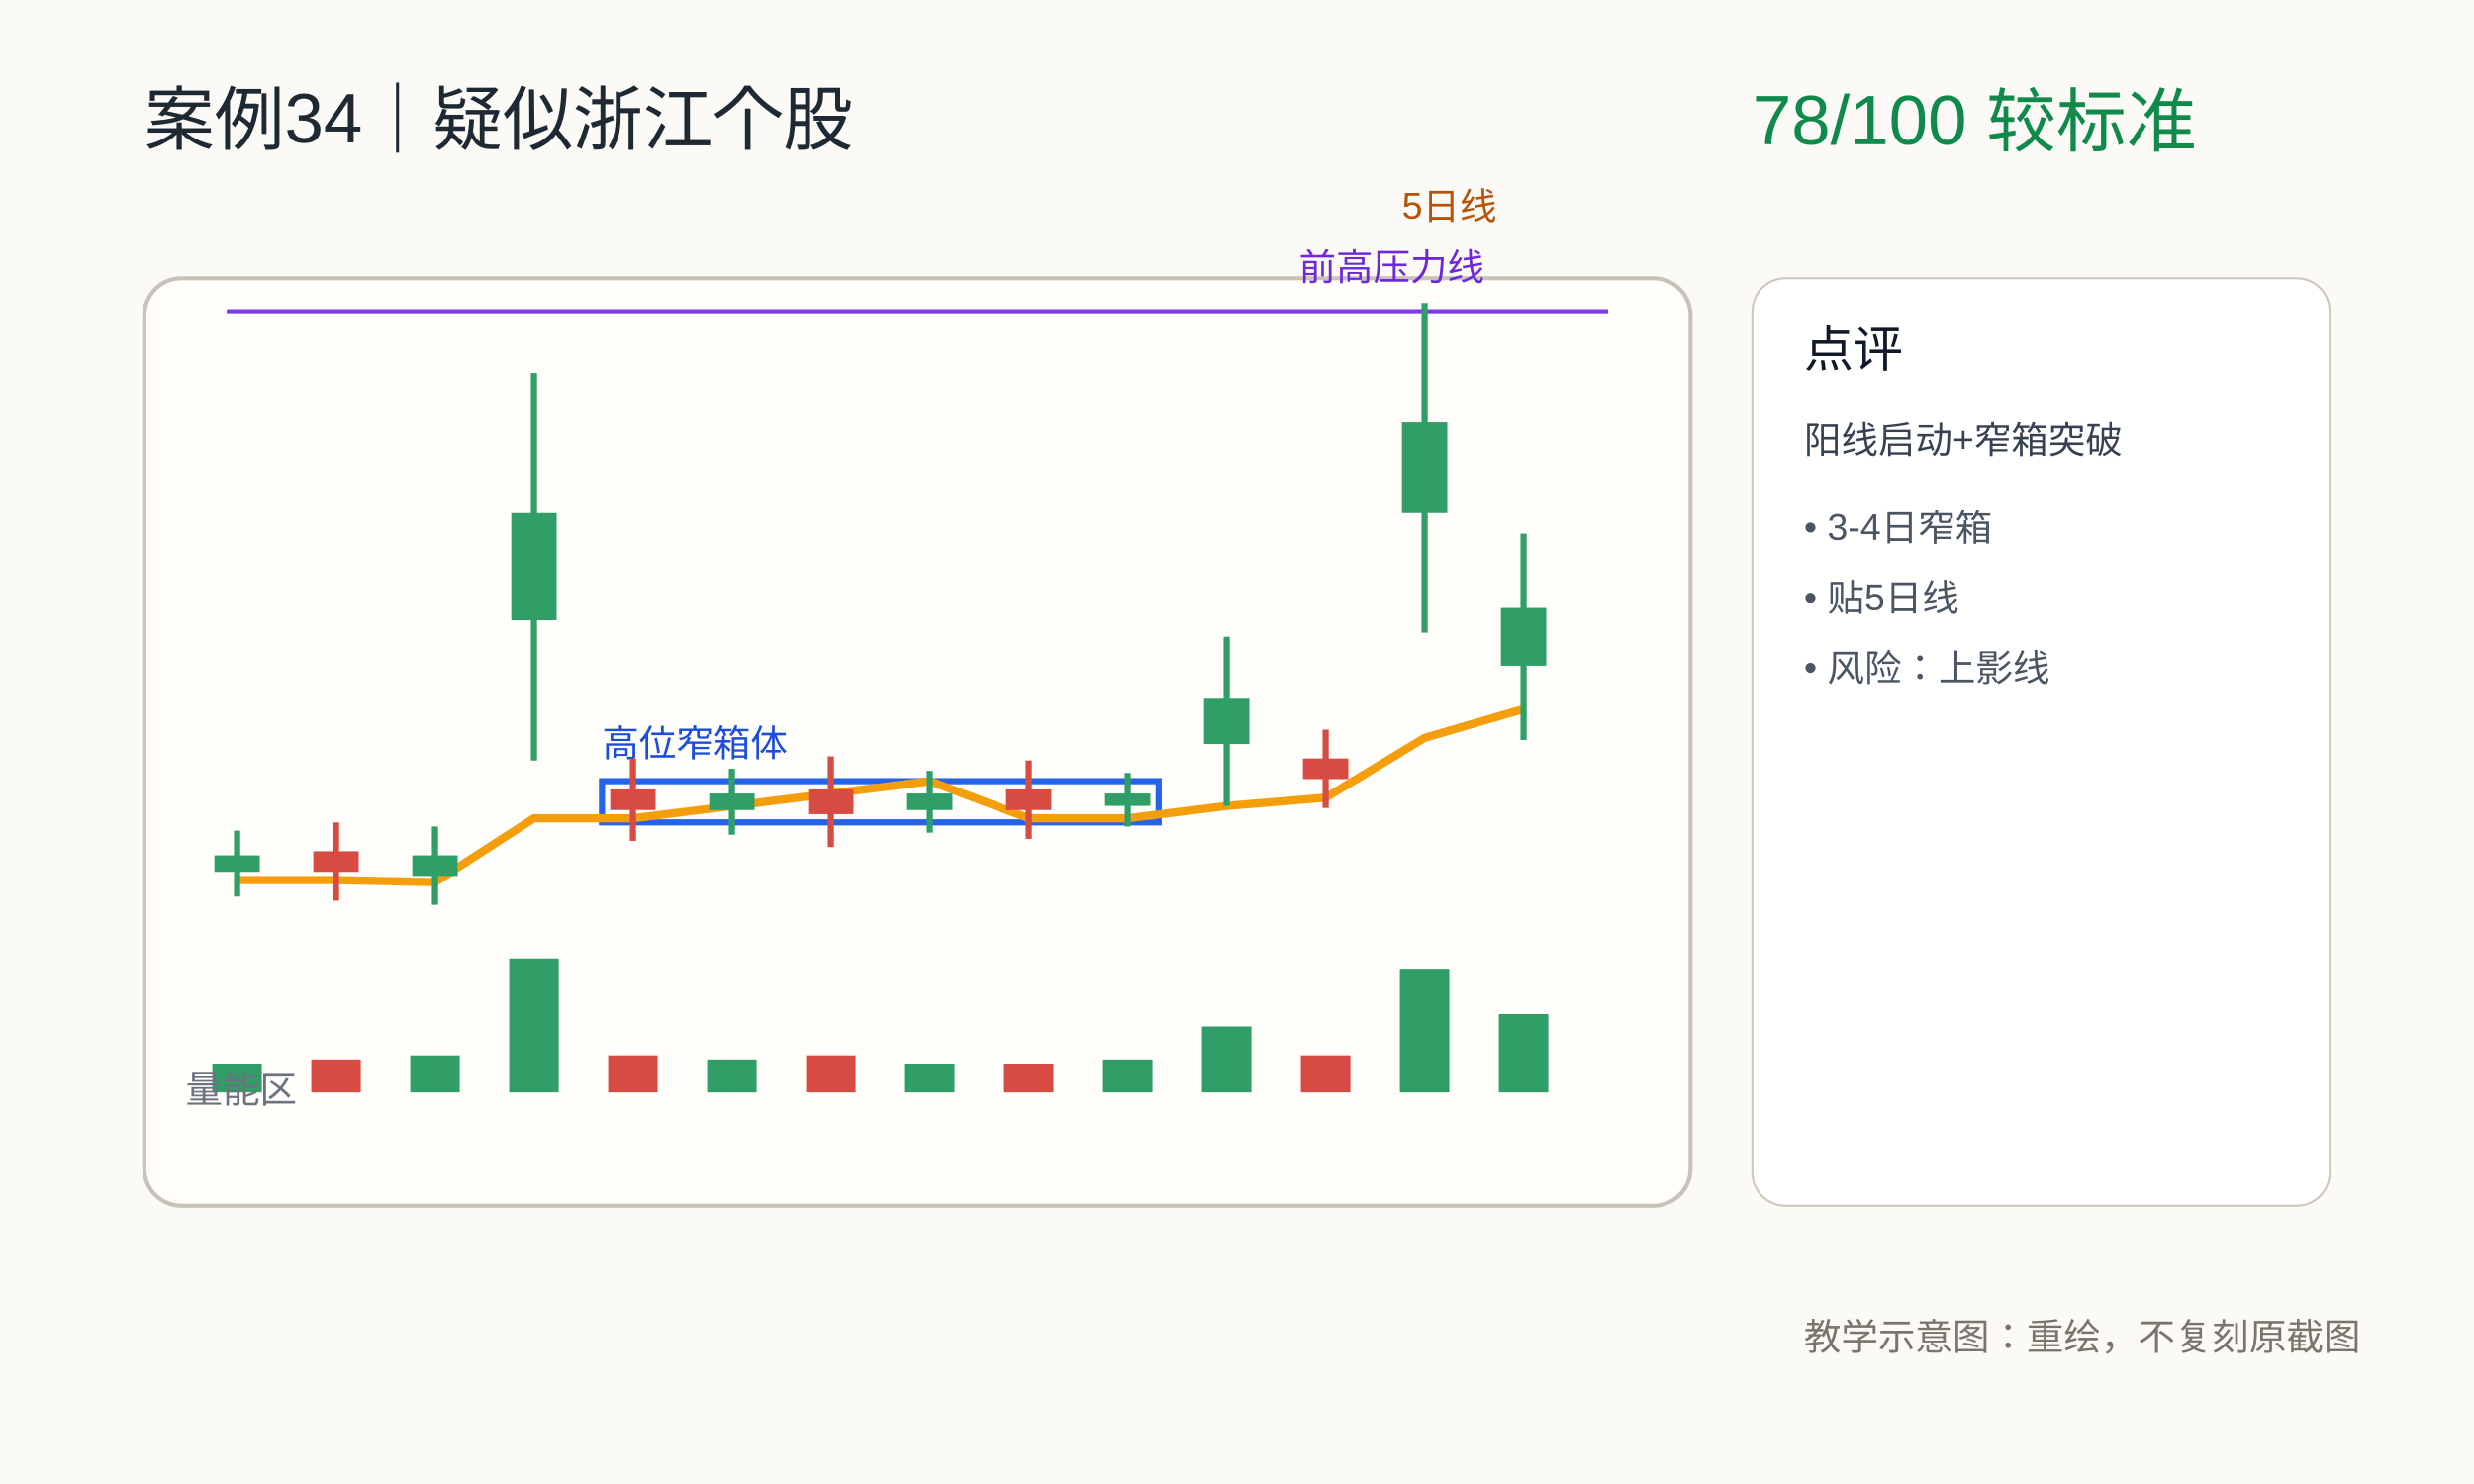
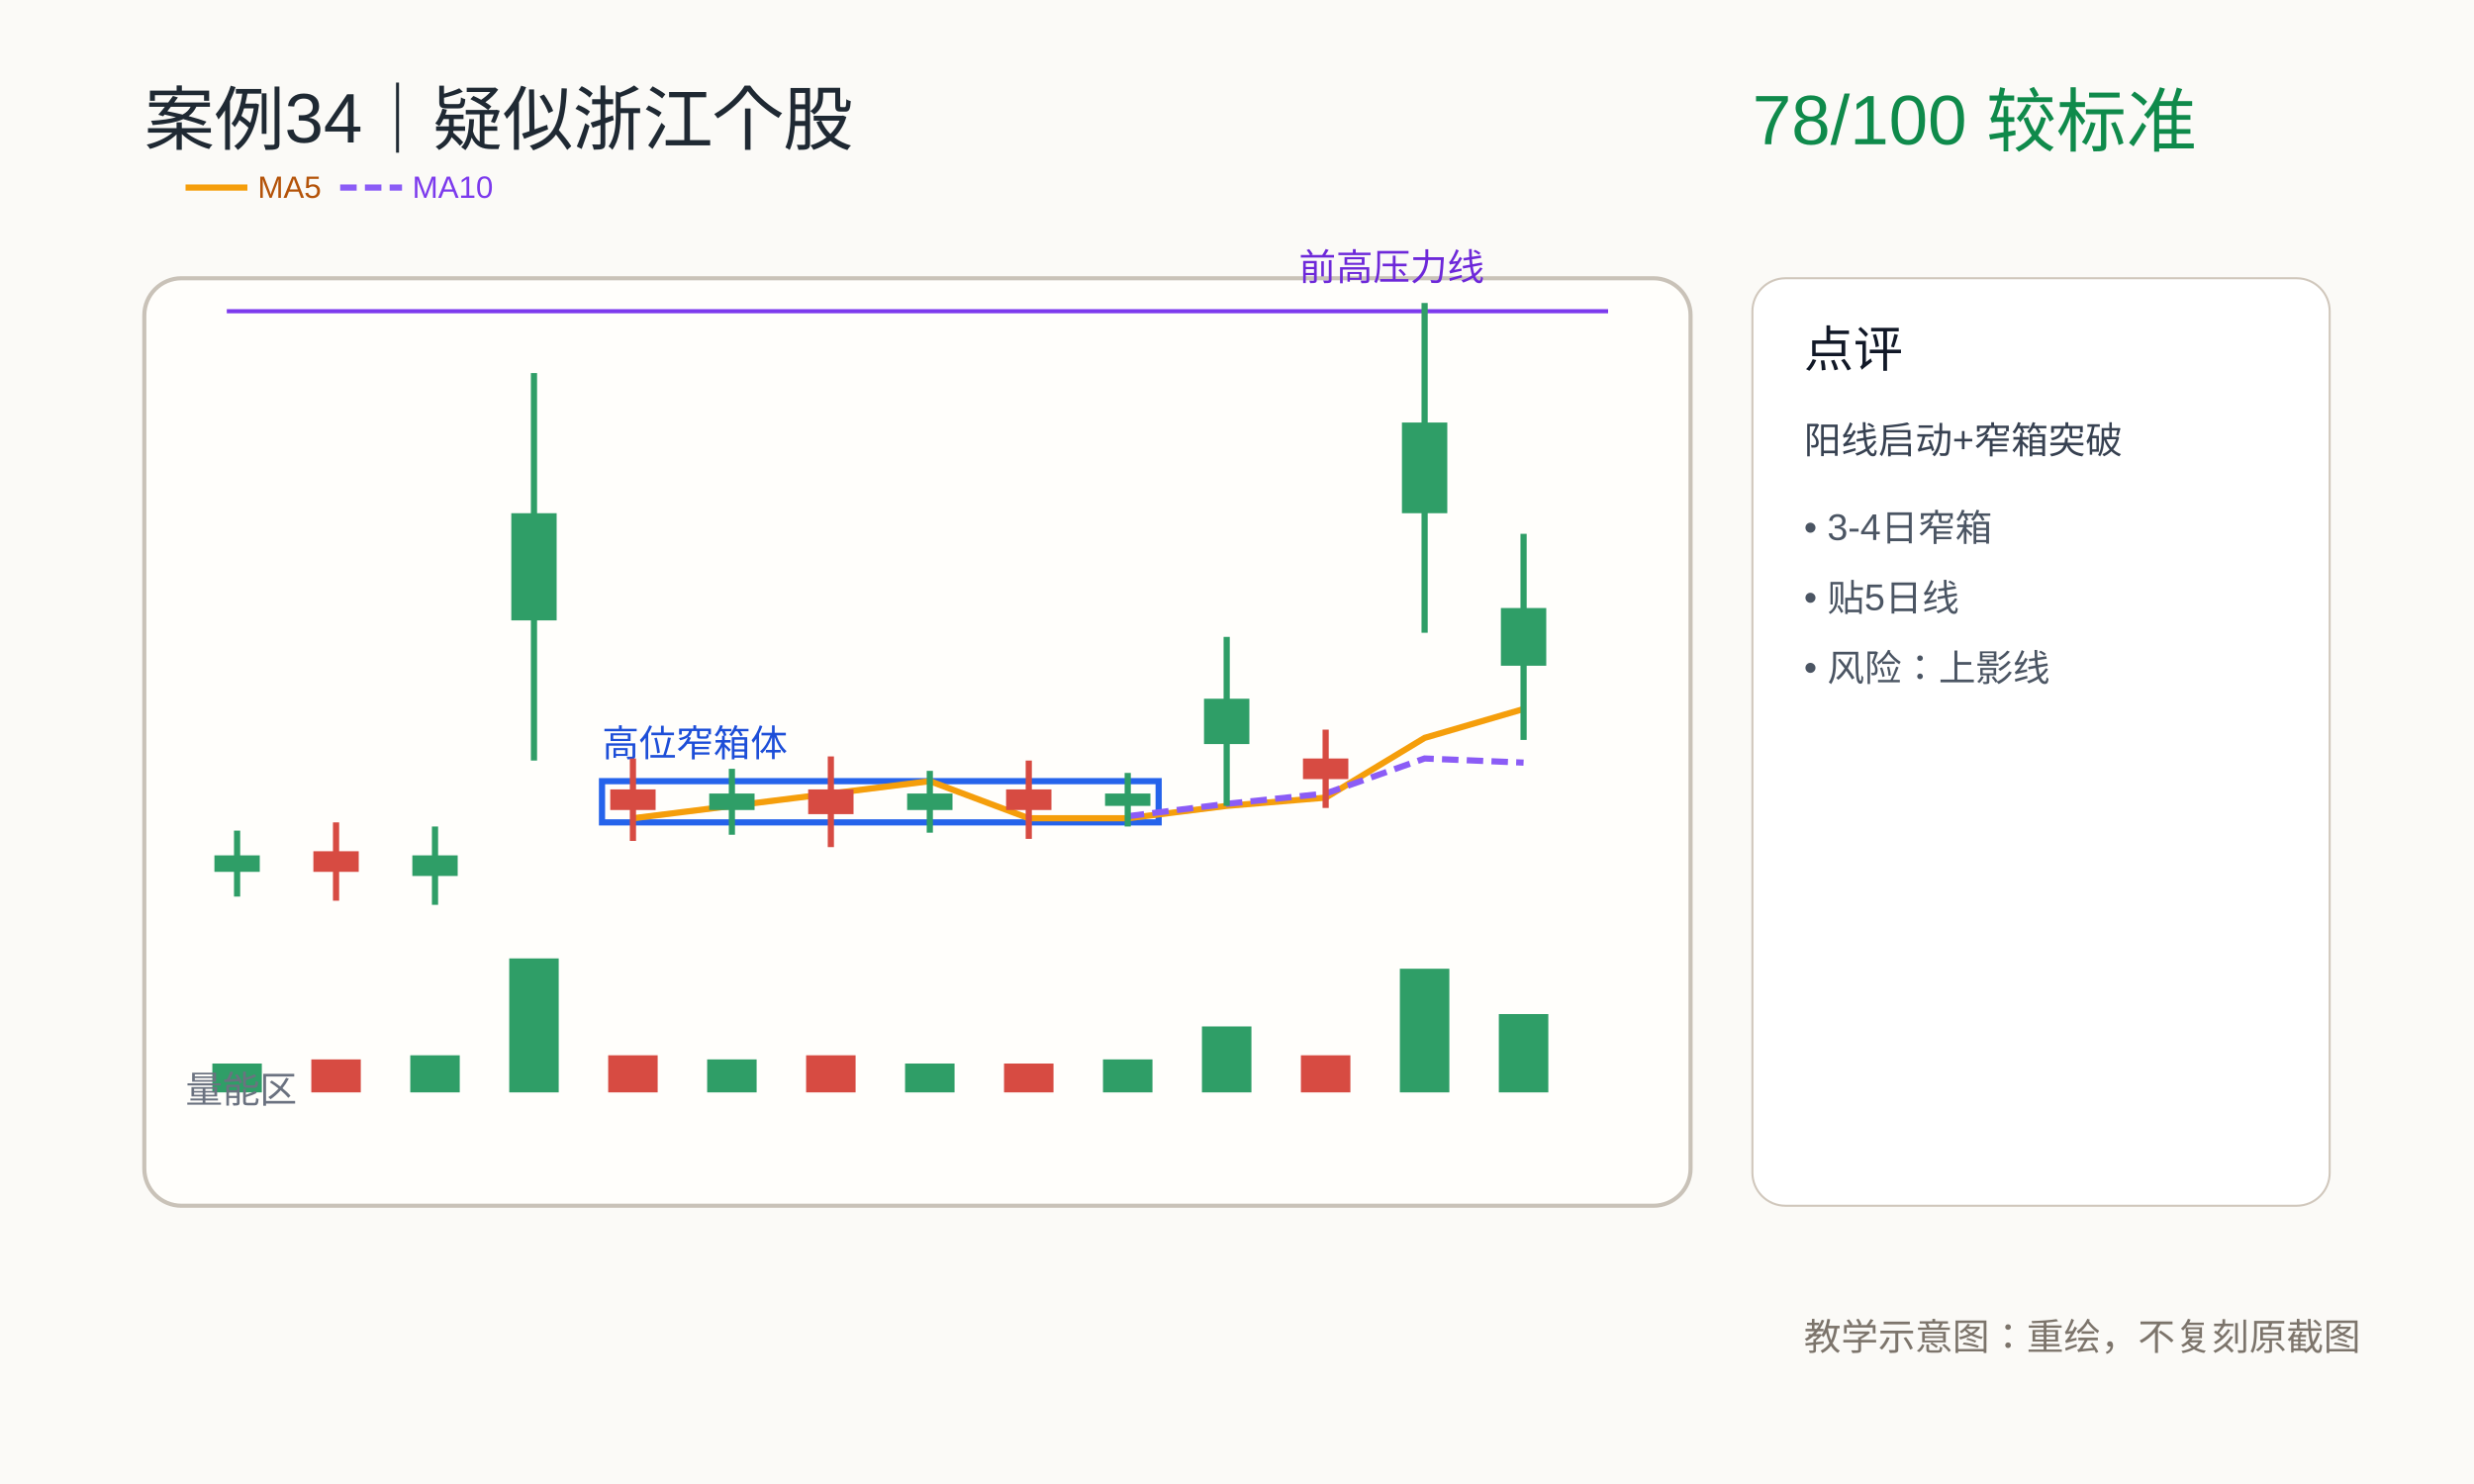
<svg xmlns="http://www.w3.org/2000/svg" width="1200" height="720" viewBox="0 0 1200 720">
  <rect width="1200" height="720" fill="#fbfaf7" />
  <rect x="70" y="135" width="750" height="450" rx="18" fill="#fffefb" stroke="#c9c2b8" stroke-width="2" />
  <text x="70" y="70" font-size="34" font-family="PingFang SC, Arial" fill="#1f2933">案例34｜疑似浙江个股</text>
  <text x="850" y="70" font-size="34" font-family="PingFang SC, Arial" fill="#0f8a4b">78/100  较标准</text>
  <line x1="110" y1="151" x2="780" y2="151" stroke="#7c3aed" stroke-width="2" />
  <text x="630" y="136" font-size="18" font-family="PingFang SC, Arial" fill="#6d28d9">前高压力线</text>
  <rect x="292" y="379" width="270" height="20" fill="none" stroke="#2563eb" stroke-width="3" />
  <text x="292" y="367" font-size="18" font-family="PingFang SC, Arial" fill="#1d4ed8">高位窄箱体</text>
-   <polyline points="115,427 163,427 211,428 259,397 307,397 355,391 403,385 451,379 499,397 547,397 595,391 643,387 691,358 739,344" fill="none" stroke="#f59e0b" stroke-width="4" />
-   <text x="680" y="106" font-size="18" font-family="PingFang SC, Arial" fill="#b45309">5日线</text>
+   <polyline points="307,397 355,391 403,385 451,379 499,397 547,397 595,391 643,387 691,358 739,344" fill="none" stroke="#f59e0b" stroke-width="3" />
+   <polyline points="547,396 595,390 643,385 691,368 739,370" fill="none" stroke="#8b5cf6" stroke-width="3" stroke-dasharray="8,4" />
+   <line x1="90" y1="91" x2="120" y2="91" stroke="#f59e0b" stroke-width="3" />
+   <text x="125" y="96" font-size="15" font-family="PingFang SC, Arial" fill="#b45309">MA5</text>
+   <line x1="165" y1="91" x2="195" y2="91" stroke="#8b5cf6" stroke-width="3" stroke-dasharray="8,4" />
+   <text x="200" y="96" font-size="15" font-family="PingFang SC, Arial" fill="#7c3aed">MA10</text>
  <line x1="115" y1="403" x2="115" y2="435" stroke="#2f9e67" stroke-width="3" />
  <rect x="104" y="415" width="22" height="8" fill="#2f9e67" />
  <line x1="163" y1="399" x2="163" y2="437" stroke="#d74b42" stroke-width="3" />
  <rect x="152" y="413" width="22" height="10" fill="#d74b42" />
  <line x1="211" y1="401" x2="211" y2="439" stroke="#2f9e67" stroke-width="3" />
  <rect x="200" y="415" width="22" height="10" fill="#2f9e67" />
  <line x1="259" y1="181" x2="259" y2="369" stroke="#2f9e67" stroke-width="3" />
  <rect x="248" y="249" width="22" height="52" fill="#2f9e67" />
  <line x1="307" y1="368" x2="307" y2="408" stroke="#d74b42" stroke-width="3" />
  <rect x="296" y="383" width="22" height="10" fill="#d74b42" />
  <line x1="355" y1="373" x2="355" y2="405" stroke="#2f9e67" stroke-width="3" />
  <rect x="344" y="385" width="22" height="8" fill="#2f9e67" />
  <line x1="403" y1="367" x2="403" y2="411" stroke="#d74b42" stroke-width="3" />
  <rect x="392" y="383" width="22" height="12" fill="#d74b42" />
  <line x1="451" y1="374" x2="451" y2="404" stroke="#2f9e67" stroke-width="3" />
  <rect x="440" y="385" width="22" height="8" fill="#2f9e67" />
  <line x1="499" y1="369" x2="499" y2="407" stroke="#d74b42" stroke-width="3" />
  <rect x="488" y="383" width="22" height="10" fill="#d74b42" />
  <line x1="547" y1="375" x2="547" y2="401" stroke="#2f9e67" stroke-width="3" />
  <rect x="536" y="385" width="22" height="6" fill="#2f9e67" />
  <line x1="595" y1="309" x2="595" y2="391" stroke="#2f9e67" stroke-width="3" />
  <rect x="584" y="339" width="22" height="22" fill="#2f9e67" />
  <line x1="643" y1="354" x2="643" y2="392" stroke="#d74b42" stroke-width="3" />
  <rect x="632" y="368" width="22" height="10" fill="#d74b42" />
  <line x1="691" y1="147" x2="691" y2="307" stroke="#2f9e67" stroke-width="3" />
  <rect x="680" y="205" width="22" height="44" fill="#2f9e67" />
  <line x1="739" y1="259" x2="739" y2="359" stroke="#2f9e67" stroke-width="3" />
  <rect x="728" y="295" width="22" height="28" fill="#2f9e67" />
  <rect x="103" y="516" width="24" height="14" fill="#2f9e67" />
  <rect x="151" y="514" width="24" height="16" fill="#d74b42" />
  <rect x="199" y="512" width="24" height="18" fill="#2f9e67" />
  <rect x="247" y="465" width="24" height="65" fill="#2f9e67" />
  <rect x="295" y="512" width="24" height="18" fill="#d74b42" />
  <rect x="343" y="514" width="24" height="16" fill="#2f9e67" />
  <rect x="391" y="512" width="24" height="18" fill="#d74b42" />
  <rect x="439" y="516" width="24" height="14" fill="#2f9e67" />
  <rect x="487" y="516" width="24" height="14" fill="#d74b42" />
  <rect x="535" y="514" width="24" height="16" fill="#2f9e67" />
  <rect x="583" y="498" width="24" height="32" fill="#2f9e67" />
  <rect x="631" y="512" width="24" height="18" fill="#d74b42" />
  <rect x="679" y="470" width="24" height="60" fill="#2f9e67" />
  <rect x="727" y="492" width="24" height="38" fill="#2f9e67" />
  <text x="90" y="535" font-size="18" font-family="PingFang SC, Arial" fill="#6b7280">量能区</text>
  <rect x="850" y="135" width="280" height="450" rx="16" fill="#ffffff" stroke="#d0c7bc" />
  <text x="875" y="178" font-size="24" font-family="PingFang SC, Arial" fill="#111827">点评</text>
  <text x="875" y="220" font-size="18" font-family="PingFang SC, Arial" fill="#374151">阳线启动+窄箱突破</text>
  <text x="875" y="262" font-size="18" font-family="PingFang SC, Arial" fill="#4b5563">• 3-4日窄箱</text>
  <text x="875" y="296" font-size="18" font-family="PingFang SC, Arial" fill="#4b5563">• 贴5日线</text>
  <text x="875" y="330" font-size="18" font-family="PingFang SC, Arial" fill="#4b5563">• 风险：上影线</text>
  <text x="875" y="655" font-size="18" font-family="PingFang SC, Arial" fill="#7c746b">教学示意图：重绘，不复刻原截图</text>
</svg>
